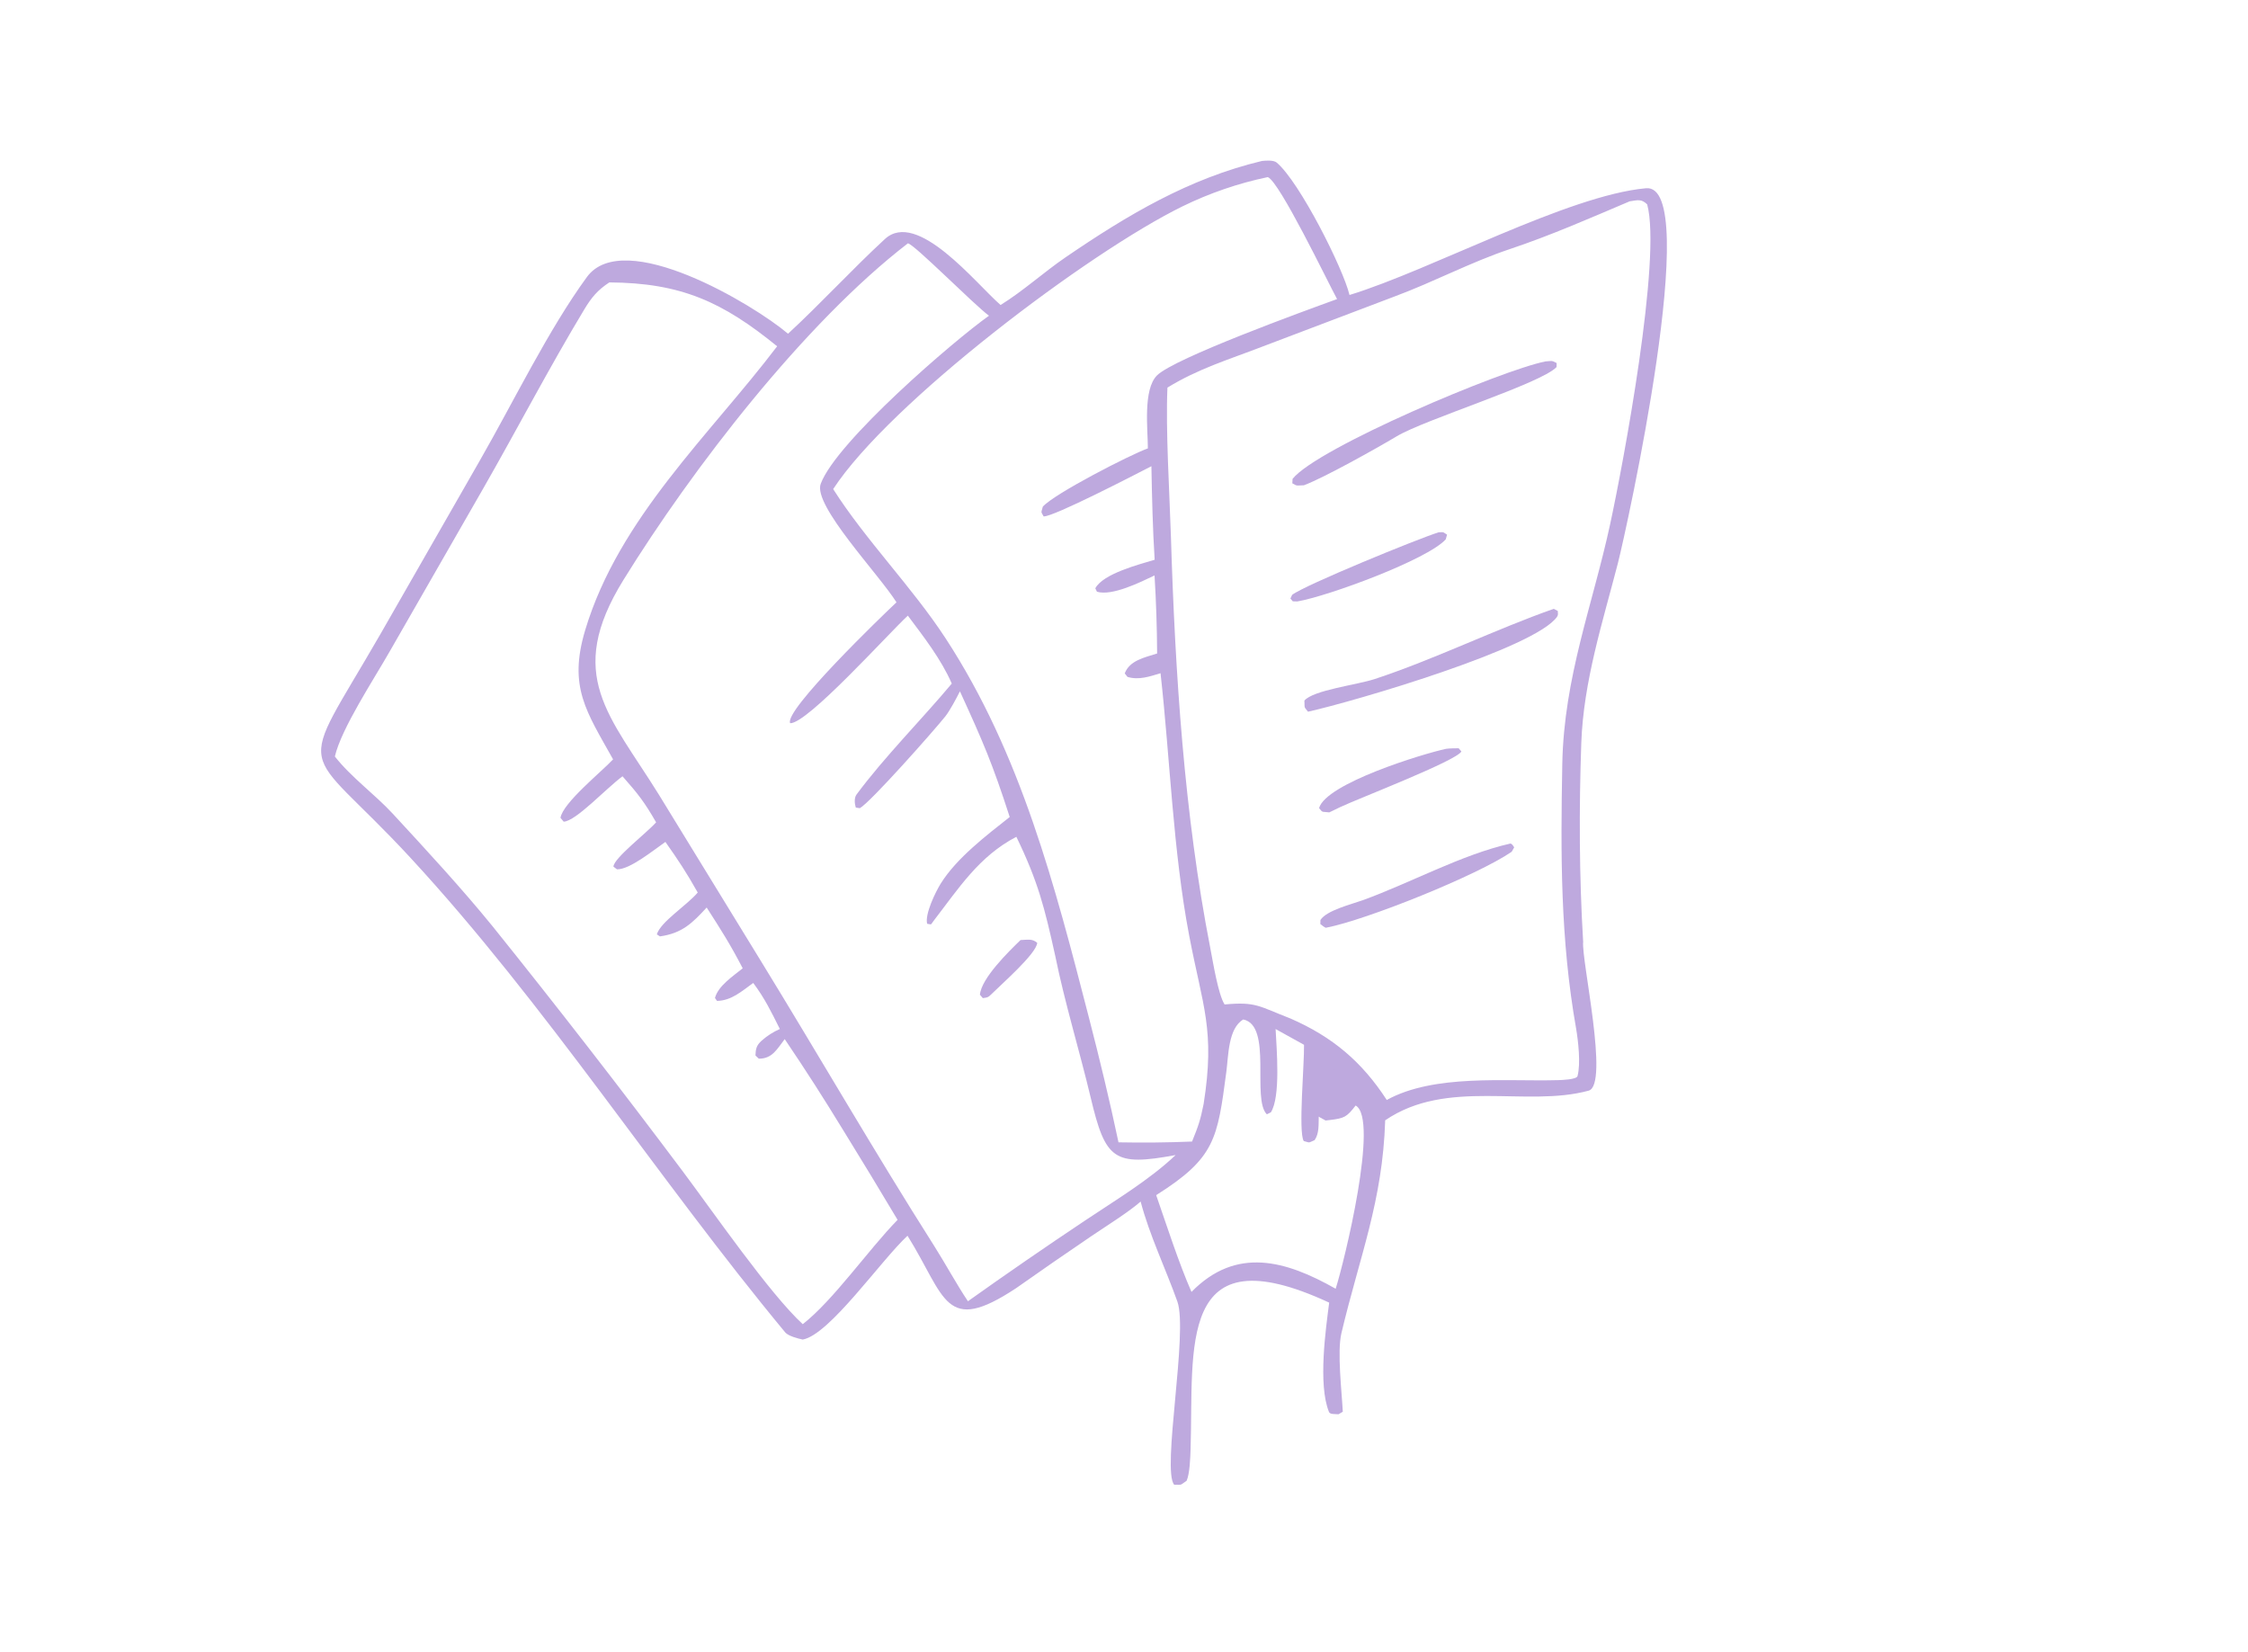
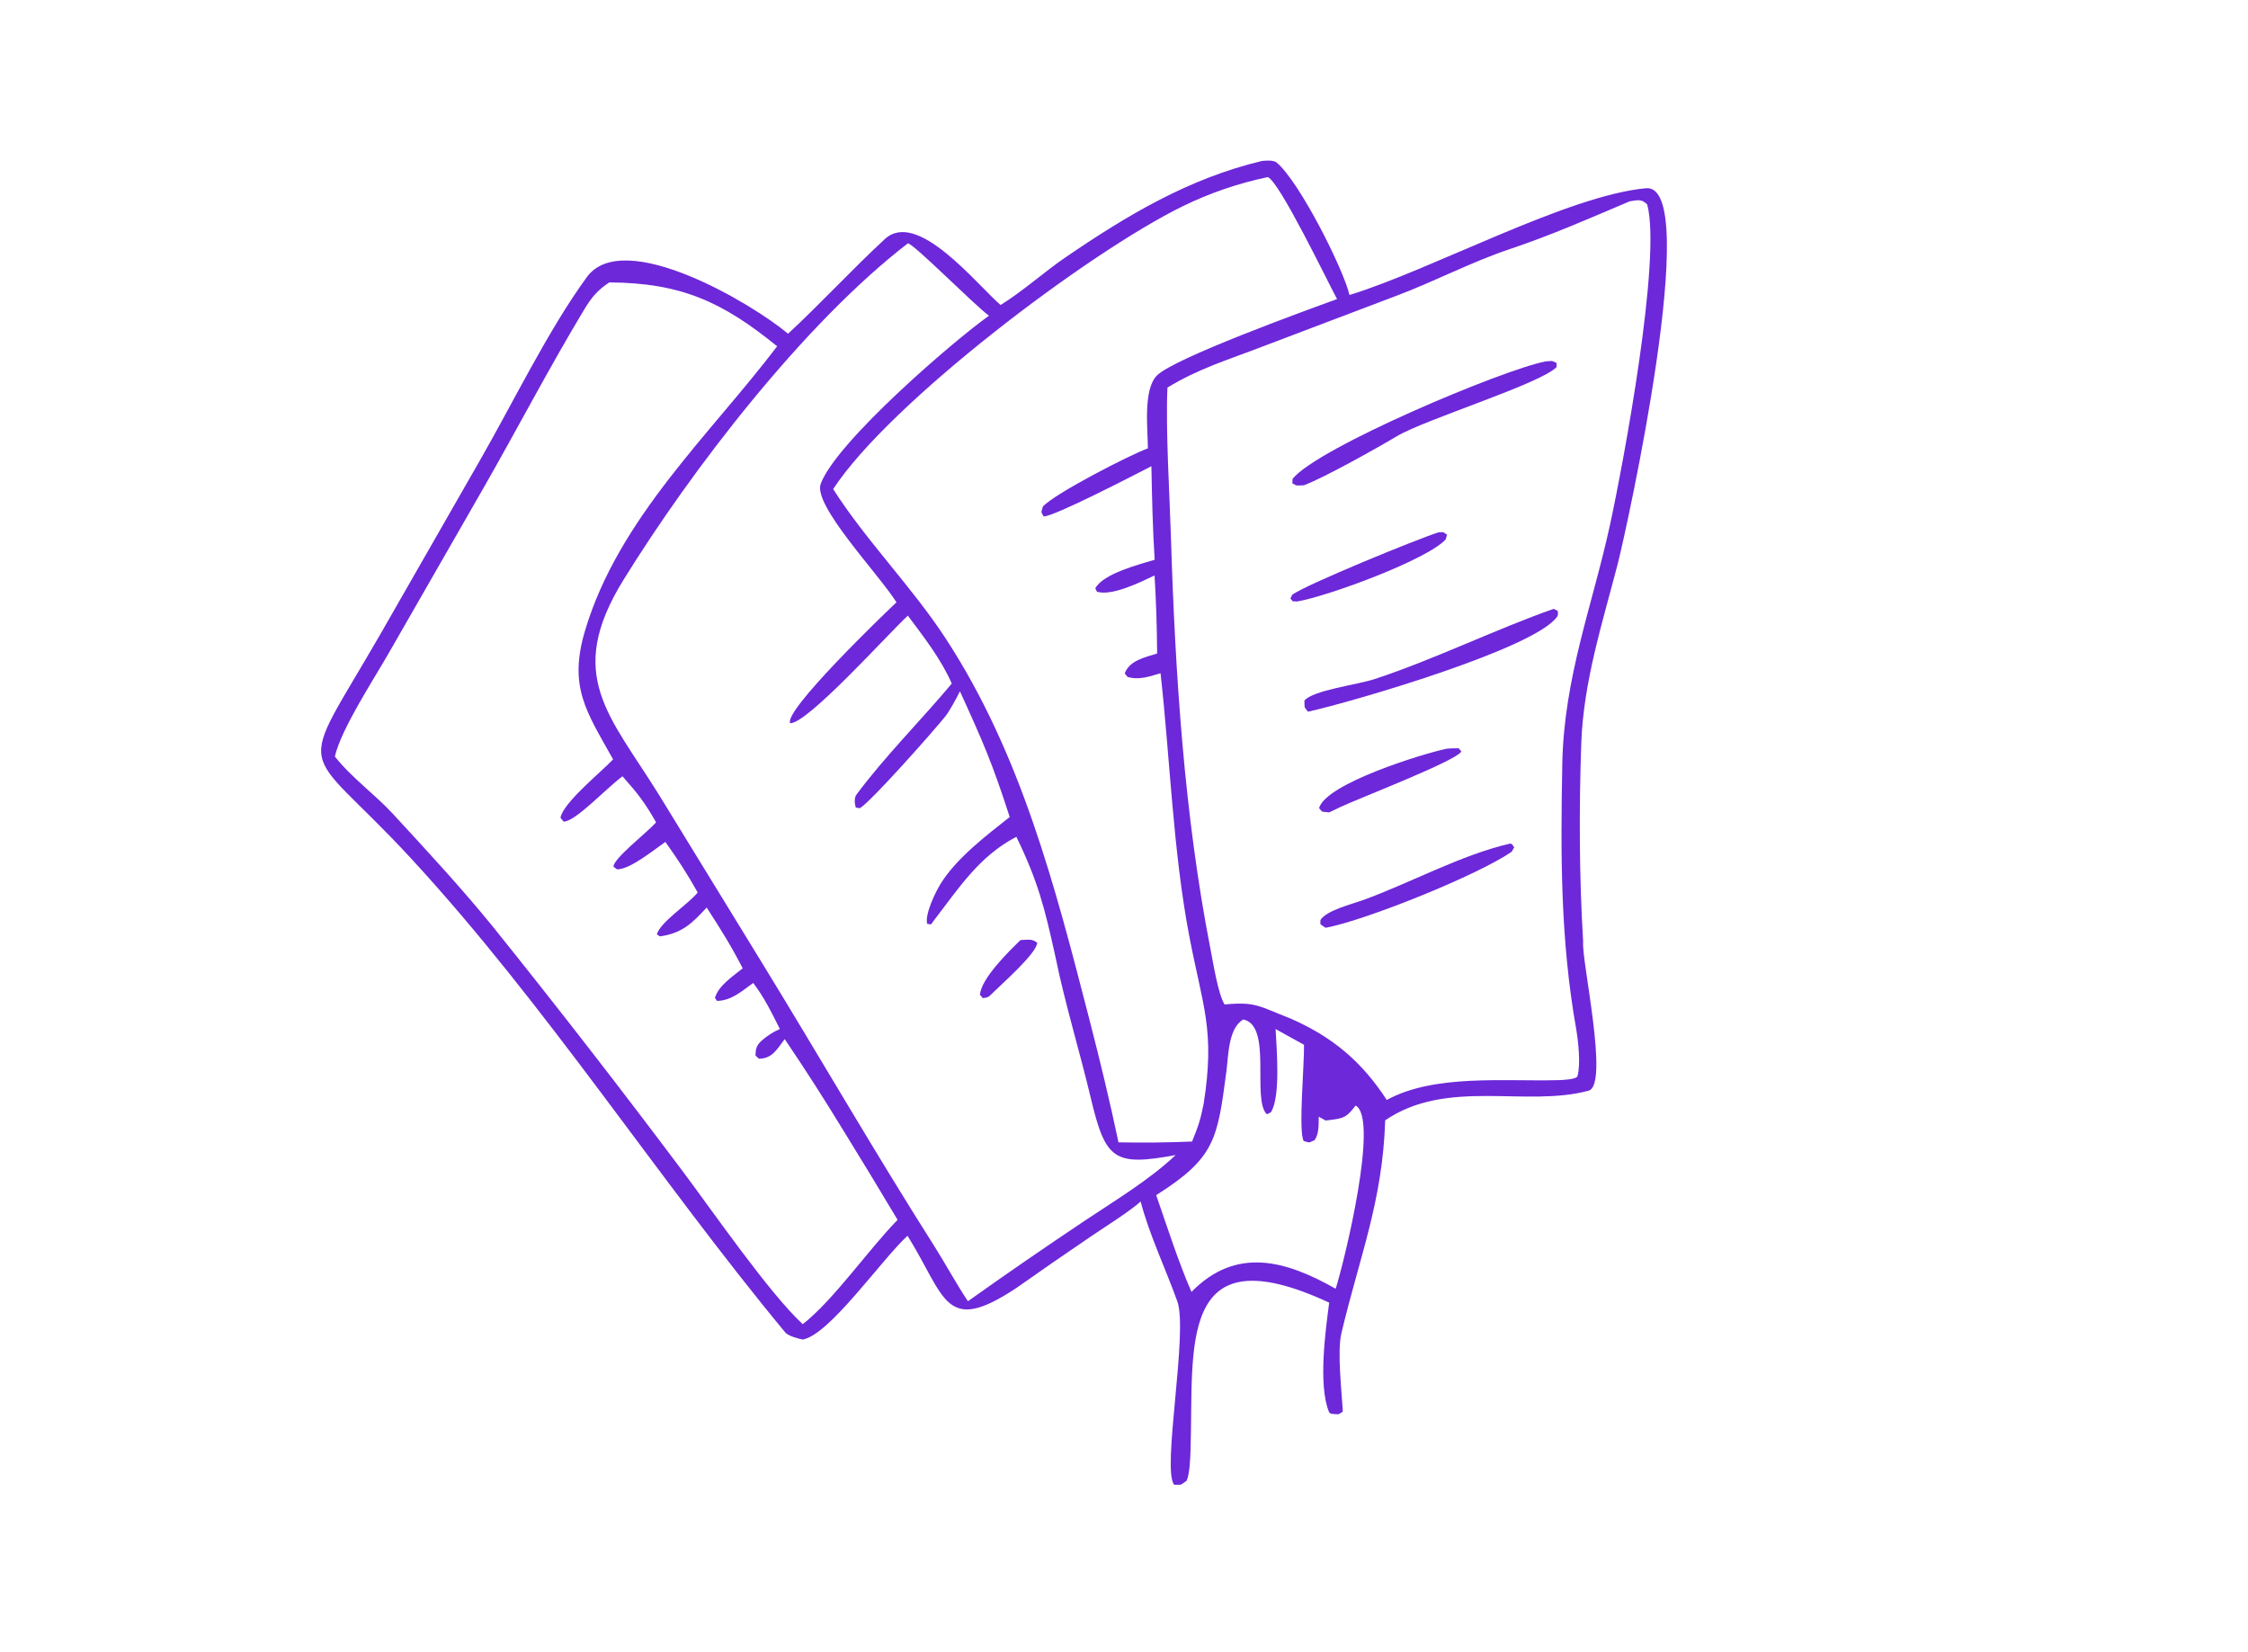
<svg xmlns="http://www.w3.org/2000/svg" width="196" height="144" viewBox="0 0 196 144" fill="none">
-   <path d="M110.027 14.032C110.386 13.993 111.048 13.949 111.311 14.171C113.318 15.863 117.117 23.429 117.662 25.717C124.842 23.515 136.666 17.034 143.515 16.41C148.479 15.958 141.803 46.228 141.059 49.111C139.737 54.229 138.06 59.403 137.87 64.784C137.669 70.468 137.688 76.412 138.033 82.106C137.864 83.651 140.333 94.588 138.51 95.084C133.06 96.567 126.183 93.979 120.773 97.668C120.552 104.731 118.541 109.534 116.955 116.23C116.574 117.84 116.986 121.302 117.077 123.074L116.706 123.294C116.38 123.269 115.964 123.314 115.875 123.099C114.893 120.704 115.604 115.785 115.89 113.562C102.545 107.375 104.088 117.488 103.804 126.371C103.781 127.069 103.734 128.48 103.462 129.09C102.833 129.52 103.121 129.432 102.376 129.438C101.28 128.181 103.606 116.132 102.652 113.464C101.629 110.601 100.222 107.682 99.45 104.75C98.456 105.635 96.382 106.935 95.169 107.755C92.967 109.248 90.779 110.761 88.605 112.294C82.344 116.436 82.482 113.119 79.125 107.731C76.779 109.915 72.323 116.362 69.99 116.782C69.587 116.701 68.723 116.471 68.464 116.159C57.409 102.824 47.572 87.535 35.796 74.79C26.126 64.324 25.681 68.263 33.192 55.24L41.864 40.1C44.768 35.037 47.813 28.751 51.169 24.154C54.376 19.761 65.712 26.549 68.708 29.095C71.591 26.431 74.299 23.472 77.151 20.841C79.971 18.24 85.073 24.707 87.239 26.59C89.19 25.385 91.027 23.713 92.918 22.423C98.291 18.755 103.643 15.559 110.027 14.032ZM53.125 24.62C52.102 25.293 51.577 25.925 50.949 26.965C47.901 32.018 45.104 37.391 42.178 42.504L33.969 56.808C32.575 59.256 29.771 63.497 29.196 65.949C30.613 67.762 32.691 69.256 34.237 70.93C37.131 74.063 40.252 77.44 42.937 80.74C48.6 87.787 54.144 94.93 59.565 102.165C62.158 105.627 67.12 112.805 69.991 115.441C72.688 113.328 75.634 109.041 78.259 106.345C76.719 103.76 75.159 101.187 73.578 98.627C71.815 95.743 70.304 93.377 68.418 90.59C67.751 91.451 67.344 92.3 66.161 92.296L65.867 92.015C65.893 91.454 65.931 91.151 66.417 90.716C66.887 90.3 67.42 89.96 67.994 89.708C67.242 88.207 66.681 87.038 65.673 85.692C64.663 86.421 63.77 87.236 62.516 87.258L62.337 87.003C62.615 85.953 63.893 85.112 64.757 84.418C63.666 82.316 62.88 81.088 61.615 79.119C60.364 80.471 59.483 81.362 57.539 81.634L57.268 81.458C57.611 80.347 59.859 78.954 60.834 77.811C59.868 76.094 59.156 75.011 58.015 73.398C56.958 74.131 54.906 75.815 53.794 75.788L53.485 75.553C53.512 74.812 56.414 72.592 57.205 71.689C56.189 69.922 55.633 69.213 54.276 67.676C52.846 68.733 50.206 71.597 49.148 71.633L48.867 71.298C49.079 69.989 52.446 67.285 53.454 66.201C51.128 62.029 49.536 59.896 51.02 54.94C53.951 45.151 61.962 37.835 67.758 30.189C63.012 26.329 59.404 24.66 53.125 24.62ZM79.158 21.214C70.15 28.146 60.344 40.872 54.353 50.565C49.215 58.881 53.152 62.349 57.453 69.288L66.323 83.751C71.399 92.021 76.237 100.411 81.434 108.593C82.418 110.143 83.398 111.958 84.393 113.442C87.744 111.057 91.131 108.723 94.553 106.44C97.231 104.642 100.182 102.894 102.502 100.697C97.112 101.695 96.385 101.112 95.098 95.698C94.127 91.615 92.847 87.468 92.007 83.342C91.076 79.131 90.515 76.875 88.616 72.952C85.357 74.645 83.574 77.462 81.38 80.306C81.11 80.656 81.284 80.6 80.837 80.535C80.621 79.703 81.566 77.757 82.031 77.014C83.423 74.791 86.003 72.833 88.036 71.226C86.513 66.519 85.733 64.729 83.695 60.269C83.405 60.852 82.804 61.973 82.432 62.441C81.436 63.694 75.88 69.965 74.966 70.457L74.615 70.404C74.505 70.062 74.469 69.552 74.673 69.276C77.081 66.019 80.412 62.672 82.985 59.594C82.051 57.457 80.547 55.536 79.153 53.67C77.401 55.298 70.405 63.086 68.895 63.051C68.301 61.976 76.985 53.612 78.164 52.51C76.586 50.009 70.86 44.047 71.557 42.178C72.926 38.504 83.172 29.688 86.228 27.524C84.902 26.548 79.717 21.287 79.158 21.214ZM108.399 88.878C107.078 89.652 107.111 92.028 106.923 93.442C106.145 99.291 105.961 100.942 100.806 104.191C101.724 106.836 102.78 110.117 103.884 112.628C107.79 108.644 112.109 109.89 116.455 112.352C117.2 110.015 120.269 97.515 118.196 96.379C117.407 97.398 117.216 97.488 115.932 97.645C115.821 97.659 115.711 97.671 115.601 97.683L114.979 97.34C114.96 98.061 115.022 98.818 114.619 99.397C114.022 99.649 114.273 99.635 113.671 99.475C113.183 98.701 113.734 92.701 113.696 91.085L111.218 89.712C111.305 91.437 111.67 95.632 110.804 96.973L110.454 97.144C109.116 95.825 110.966 89.398 108.399 88.878ZM110.536 15.44C107.967 15.976 105.474 16.831 103.115 17.983C94.847 22.033 77.559 35.115 72.643 42.638C75.475 47.09 79.528 51.182 82.445 55.649C89.026 65.728 91.977 77.233 94.949 88.744C95.884 92.365 96.74 95.899 97.52 99.588C99.658 99.63 101.797 99.608 103.934 99.519C104.483 98.161 104.656 97.674 104.943 96.241C105.961 89.768 104.868 87.787 103.683 81.564C102.274 74.169 102.019 66.157 101.186 58.69C100.222 58.983 99.28 59.31 98.304 59.011L98.064 58.708C98.49 57.574 99.787 57.324 100.888 56.971C100.876 54.701 100.801 52.432 100.663 50.167C99.421 50.76 96.963 51.981 95.642 51.587L95.498 51.287C96.194 50.004 99.307 49.214 100.673 48.799C100.501 46.04 100.442 43.41 100.389 40.645C98.96 41.38 91.856 45.064 90.993 45.02C90.738 44.547 90.772 44.767 90.922 44.168C91.957 43.02 98.547 39.639 100.082 39.089C100.077 37.434 99.645 33.948 100.881 32.725C102.398 31.224 113.638 27.139 116.577 26.074C115.76 24.57 111.555 15.817 110.536 15.44ZM143.615 17.816C143.108 17.331 142.812 17.442 142.09 17.551C138.555 19.05 135.248 20.509 131.599 21.73C128.237 22.856 124.986 24.586 121.645 25.826L109.986 30.247C107.061 31.373 104.474 32.144 101.787 33.791C101.624 37.515 101.973 42.979 102.092 46.816C102.457 58.652 103.25 71.02 105.522 82.645C105.759 83.856 106.201 86.669 106.77 87.569C109.541 87.309 109.768 87.736 112.52 88.795C116.187 90.395 118.752 92.571 120.91 95.895C125.051 93.616 131.23 94.298 135.852 94.166C136.203 94.156 137.46 94.114 137.542 93.809C137.831 92.727 137.604 90.764 137.417 89.657C136.04 81.858 136.067 74.448 136.214 66.601C136.355 59.034 138.867 52.71 140.373 45.759C141.549 40.332 144.886 22.487 143.615 17.816Z" fill="#BEA9DE" />
-   <path d="M134.746 31.508C135.374 31.474 135.212 31.399 135.719 31.647L135.716 31.999C134.328 33.455 124.238 36.564 121.775 38.038C120.04 39.076 115.416 41.663 113.686 42.306C113.05 42.317 113.142 42.411 112.676 42.136L112.698 41.748C114.856 39.039 130.901 32.274 134.746 31.508Z" fill="#BEA9DE" />
-   <path d="M135.467 53.078L135.822 53.264C135.827 53.444 135.874 53.594 135.771 53.748C133.932 56.502 118.014 61.165 114.043 62.046C113.663 61.555 113.766 61.789 113.729 61.077C114.492 60.166 118.309 59.708 119.843 59.204C125.033 57.499 130.44 54.84 135.467 53.078Z" fill="#BEA9DE" />
-   <path d="M131.703 73.536C131.885 73.619 131.876 73.673 132.02 73.869L131.803 74.255C128.828 76.305 119.146 80.202 115.597 80.883C115.47 80.842 115.241 80.651 115.119 80.561L115.127 80.205C115.67 79.359 117.817 78.842 118.811 78.482C122.986 76.971 127.391 74.518 131.703 73.536Z" fill="#BEA9DE" />
-   <path d="M125.437 46.406C125.939 46.392 125.741 46.344 126.167 46.612L126.053 47.019C124.459 48.788 115.809 51.972 113.114 52.434L112.718 52.424L112.509 52.181L112.659 51.86C113.699 51.032 123.696 46.938 125.437 46.406Z" fill="#BEA9DE" />
-   <path d="M126.095 65.279C126.456 65.235 126.816 65.239 127.18 65.233L127.415 65.512C127.019 66.311 118.484 69.596 116.881 70.348L115.898 70.823C115.196 70.739 115.352 70.868 115.008 70.45C115.612 68.296 124.077 65.707 126.095 65.279Z" fill="#BEA9DE" />
-   <path d="M88.98 81.953C89.659 81.925 90.01 81.828 90.434 82.196C90.359 83.147 87.322 85.793 86.485 86.63C86.155 86.953 86.14 86.953 85.692 87.016L85.438 86.72C85.562 85.279 87.958 82.94 88.98 81.953Z" fill="#BEA9DE" />
-   <path d="M115.209 91.999C119.31 96.39 116.349 94.438 115.601 97.682L114.98 97.34C115.062 95.592 115.181 93.74 115.209 91.999Z" fill="#BEA9DE" />
+   <path d="M110.027 14.032C110.386 13.993 111.048 13.949 111.311 14.171C113.318 15.863 117.117 23.429 117.662 25.717C124.842 23.515 136.666 17.034 143.515 16.41C148.479 15.958 141.803 46.228 141.059 49.111C139.737 54.229 138.06 59.403 137.87 64.784C137.669 70.468 137.688 76.412 138.033 82.106C137.864 83.651 140.333 94.588 138.51 95.084C133.06 96.567 126.183 93.979 120.773 97.668C120.552 104.731 118.541 109.534 116.955 116.23C116.574 117.84 116.986 121.302 117.077 123.074L116.706 123.294C116.38 123.269 115.964 123.314 115.875 123.099C114.893 120.704 115.604 115.785 115.89 113.562C102.545 107.375 104.088 117.488 103.804 126.371C103.781 127.069 103.734 128.48 103.462 129.09C102.833 129.52 103.121 129.432 102.376 129.438C101.28 128.181 103.606 116.132 102.652 113.464C101.629 110.601 100.222 107.682 99.45 104.75C98.456 105.635 96.382 106.935 95.169 107.755C92.967 109.248 90.779 110.761 88.605 112.294C82.344 116.436 82.482 113.119 79.125 107.731C76.779 109.915 72.323 116.362 69.99 116.782C69.587 116.701 68.723 116.471 68.464 116.159C57.409 102.824 47.572 87.535 35.796 74.79C26.126 64.324 25.681 68.263 33.192 55.24L41.864 40.1C44.768 35.037 47.813 28.751 51.169 24.154C54.376 19.761 65.712 26.549 68.708 29.095C71.591 26.431 74.299 23.472 77.151 20.841C79.971 18.24 85.073 24.707 87.239 26.59C89.19 25.385 91.027 23.713 92.918 22.423C98.291 18.755 103.643 15.559 110.027 14.032ZM53.125 24.62C52.102 25.293 51.577 25.925 50.949 26.965C47.901 32.018 45.104 37.391 42.178 42.504L33.969 56.808C32.575 59.256 29.771 63.497 29.196 65.949C30.613 67.762 32.691 69.256 34.237 70.93C37.131 74.063 40.252 77.44 42.937 80.74C48.6 87.787 54.144 94.93 59.565 102.165C62.158 105.627 67.12 112.805 69.991 115.441C72.688 113.328 75.634 109.041 78.259 106.345C76.719 103.76 75.159 101.187 73.578 98.627C71.815 95.743 70.304 93.377 68.418 90.59C67.751 91.451 67.344 92.3 66.161 92.296L65.867 92.015C65.893 91.454 65.931 91.151 66.417 90.716C66.887 90.3 67.42 89.96 67.994 89.708C67.242 88.207 66.681 87.038 65.673 85.692C64.663 86.421 63.77 87.236 62.516 87.258L62.337 87.003C62.615 85.953 63.893 85.112 64.757 84.418C63.666 82.316 62.88 81.088 61.615 79.119C60.364 80.471 59.483 81.362 57.539 81.634L57.268 81.458C57.611 80.347 59.859 78.954 60.834 77.811C59.868 76.094 59.156 75.011 58.015 73.398C56.958 74.131 54.906 75.815 53.794 75.788L53.485 75.553C53.512 74.812 56.414 72.592 57.205 71.689C56.189 69.922 55.633 69.213 54.276 67.676C52.846 68.733 50.206 71.597 49.148 71.633L48.867 71.298C49.079 69.989 52.446 67.285 53.454 66.201C51.128 62.029 49.536 59.896 51.02 54.94C53.951 45.151 61.962 37.835 67.758 30.189C63.012 26.329 59.404 24.66 53.125 24.62ZM79.158 21.214C70.151 28.146 60.344 40.872 54.353 50.565C49.215 58.881 53.152 62.349 57.453 69.288L66.323 83.751C71.399 92.021 76.237 100.411 81.434 108.593C82.418 110.143 83.398 111.958 84.393 113.442C87.744 111.057 91.131 108.723 94.553 106.44C97.231 104.642 100.182 102.894 102.502 100.697C97.112 101.695 96.385 101.112 95.098 95.698C94.127 91.615 92.847 87.468 92.007 83.342C91.076 79.131 90.515 76.875 88.616 72.952C85.357 74.645 83.574 77.462 81.38 80.306C81.11 80.656 81.284 80.6 80.837 80.535C80.621 79.703 81.566 77.757 82.031 77.014C83.423 74.791 86.003 72.833 88.036 71.226C86.513 66.519 85.733 64.729 83.695 60.269C83.405 60.852 82.804 61.973 82.432 62.441C81.436 63.694 75.88 69.965 74.966 70.457L74.615 70.404C74.505 70.062 74.469 69.552 74.673 69.276C77.081 66.019 80.412 62.672 82.985 59.594C82.051 57.457 80.547 55.536 79.153 53.67C77.401 55.298 70.405 63.086 68.895 63.051C68.301 61.976 76.985 53.612 78.164 52.51C76.586 50.009 70.86 44.047 71.557 42.178C72.926 38.504 83.172 29.688 86.228 27.524C84.902 26.548 79.717 21.287 79.158 21.214ZM108.399 88.878C107.078 89.652 107.111 92.028 106.923 93.442C106.145 99.291 105.961 100.942 100.806 104.191C101.724 106.836 102.78 110.117 103.884 112.628C107.79 108.644 112.109 109.89 116.455 112.352C117.2 110.015 120.269 97.515 118.196 96.379C117.407 97.398 117.216 97.488 115.932 97.645C115.821 97.659 115.711 97.671 115.601 97.683L114.979 97.34C114.96 98.061 115.022 98.818 114.619 99.397C114.022 99.649 114.273 99.635 113.671 99.475C113.183 98.701 113.734 92.701 113.696 91.085L111.218 89.712C111.305 91.437 111.67 95.632 110.804 96.973L110.454 97.144C109.116 95.825 110.966 89.398 108.399 88.878ZM110.536 15.44C107.967 15.976 105.474 16.831 103.115 17.983C94.847 22.033 77.559 35.115 72.643 42.638C75.475 47.09 79.528 51.182 82.445 55.649C89.026 65.728 91.977 77.233 94.949 88.744C95.884 92.365 96.74 95.899 97.52 99.588C99.658 99.63 101.797 99.608 103.934 99.519C104.483 98.161 104.656 97.674 104.943 96.241C105.961 89.768 104.868 87.787 103.683 81.564C102.274 74.169 102.019 66.157 101.186 58.69C100.222 58.983 99.28 59.31 98.304 59.011L98.064 58.708C98.49 57.574 99.787 57.324 100.888 56.971C100.876 54.701 100.801 52.432 100.663 50.167C99.421 50.76 96.963 51.981 95.642 51.587L95.498 51.287C96.194 50.004 99.307 49.214 100.673 48.799C100.501 46.04 100.442 43.41 100.389 40.645C98.96 41.38 91.856 45.064 90.993 45.02C90.738 44.547 90.772 44.767 90.922 44.168C91.957 43.02 98.547 39.639 100.082 39.089C100.077 37.434 99.645 33.948 100.881 32.725C102.398 31.224 113.638 27.139 116.577 26.074C115.76 24.57 111.555 15.817 110.536 15.44ZM143.615 17.816C143.108 17.331 142.812 17.442 142.09 17.551C138.555 19.05 135.248 20.509 131.599 21.73C128.237 22.856 124.986 24.586 121.645 25.826L109.986 30.247C107.061 31.373 104.474 32.144 101.787 33.791C101.624 37.515 101.973 42.979 102.092 46.816C102.457 58.652 103.25 71.02 105.522 82.645C105.759 83.856 106.201 86.669 106.77 87.569C109.541 87.309 109.768 87.736 112.52 88.795C116.187 90.395 118.752 92.571 120.91 95.895C125.051 93.616 131.23 94.298 135.852 94.166C136.203 94.156 137.46 94.114 137.542 93.809C137.831 92.727 137.604 90.764 137.417 89.657C136.04 81.858 136.067 74.448 136.214 66.601C136.355 59.034 138.867 52.71 140.373 45.759C141.549 40.332 144.886 22.487 143.615 17.816Z" fill="#6D28D9" />
+   <path d="M134.746 31.508C135.374 31.474 135.212 31.399 135.719 31.647L135.716 31.999C134.328 33.455 124.238 36.564 121.775 38.038C120.04 39.076 115.416 41.663 113.686 42.306C113.05 42.317 113.142 42.411 112.676 42.136L112.698 41.748C114.856 39.039 130.901 32.274 134.746 31.508Z" fill="#6D28D9" />
+   <path d="M135.467 53.078L135.822 53.264C135.827 53.444 135.874 53.594 135.771 53.748C133.932 56.502 118.014 61.165 114.043 62.046C113.663 61.555 113.766 61.789 113.729 61.077C114.492 60.166 118.309 59.708 119.843 59.204C125.033 57.499 130.44 54.84 135.467 53.078Z" fill="#6D28D9" />
+   <path d="M131.703 73.536C131.885 73.619 131.876 73.673 132.02 73.869L131.803 74.255C128.828 76.305 119.146 80.202 115.597 80.883C115.47 80.842 115.241 80.651 115.119 80.561L115.127 80.205C115.67 79.359 117.817 78.842 118.811 78.482C122.986 76.971 127.391 74.518 131.703 73.536Z" fill="#6D28D9" />
+   <path d="M125.437 46.406C125.939 46.392 125.741 46.344 126.167 46.612L126.053 47.019C124.459 48.788 115.809 51.972 113.114 52.434L112.718 52.424L112.509 52.181L112.659 51.86C113.699 51.032 123.696 46.938 125.437 46.406Z" fill="#6D28D9" />
+   <path d="M126.095 65.279C126.456 65.235 126.816 65.239 127.18 65.233L127.415 65.512C127.019 66.311 118.484 69.596 116.881 70.348L115.898 70.823C115.196 70.739 115.352 70.868 115.008 70.45C115.612 68.296 124.077 65.707 126.095 65.279Z" fill="#6D28D9" />
+   <path d="M88.98 81.953C89.659 81.925 90.01 81.828 90.434 82.196C90.359 83.147 87.322 85.793 86.485 86.63C86.155 86.953 86.14 86.953 85.692 87.016L85.438 86.72C85.562 85.279 87.958 82.94 88.98 81.953Z" fill="#6D28D9" />
+   <path d="M115.209 91.999C119.31 96.39 116.349 94.438 115.601 97.682L114.98 97.34C115.062 95.592 115.181 93.74 115.209 91.999Z" fill="#6D28D9" />
</svg>
